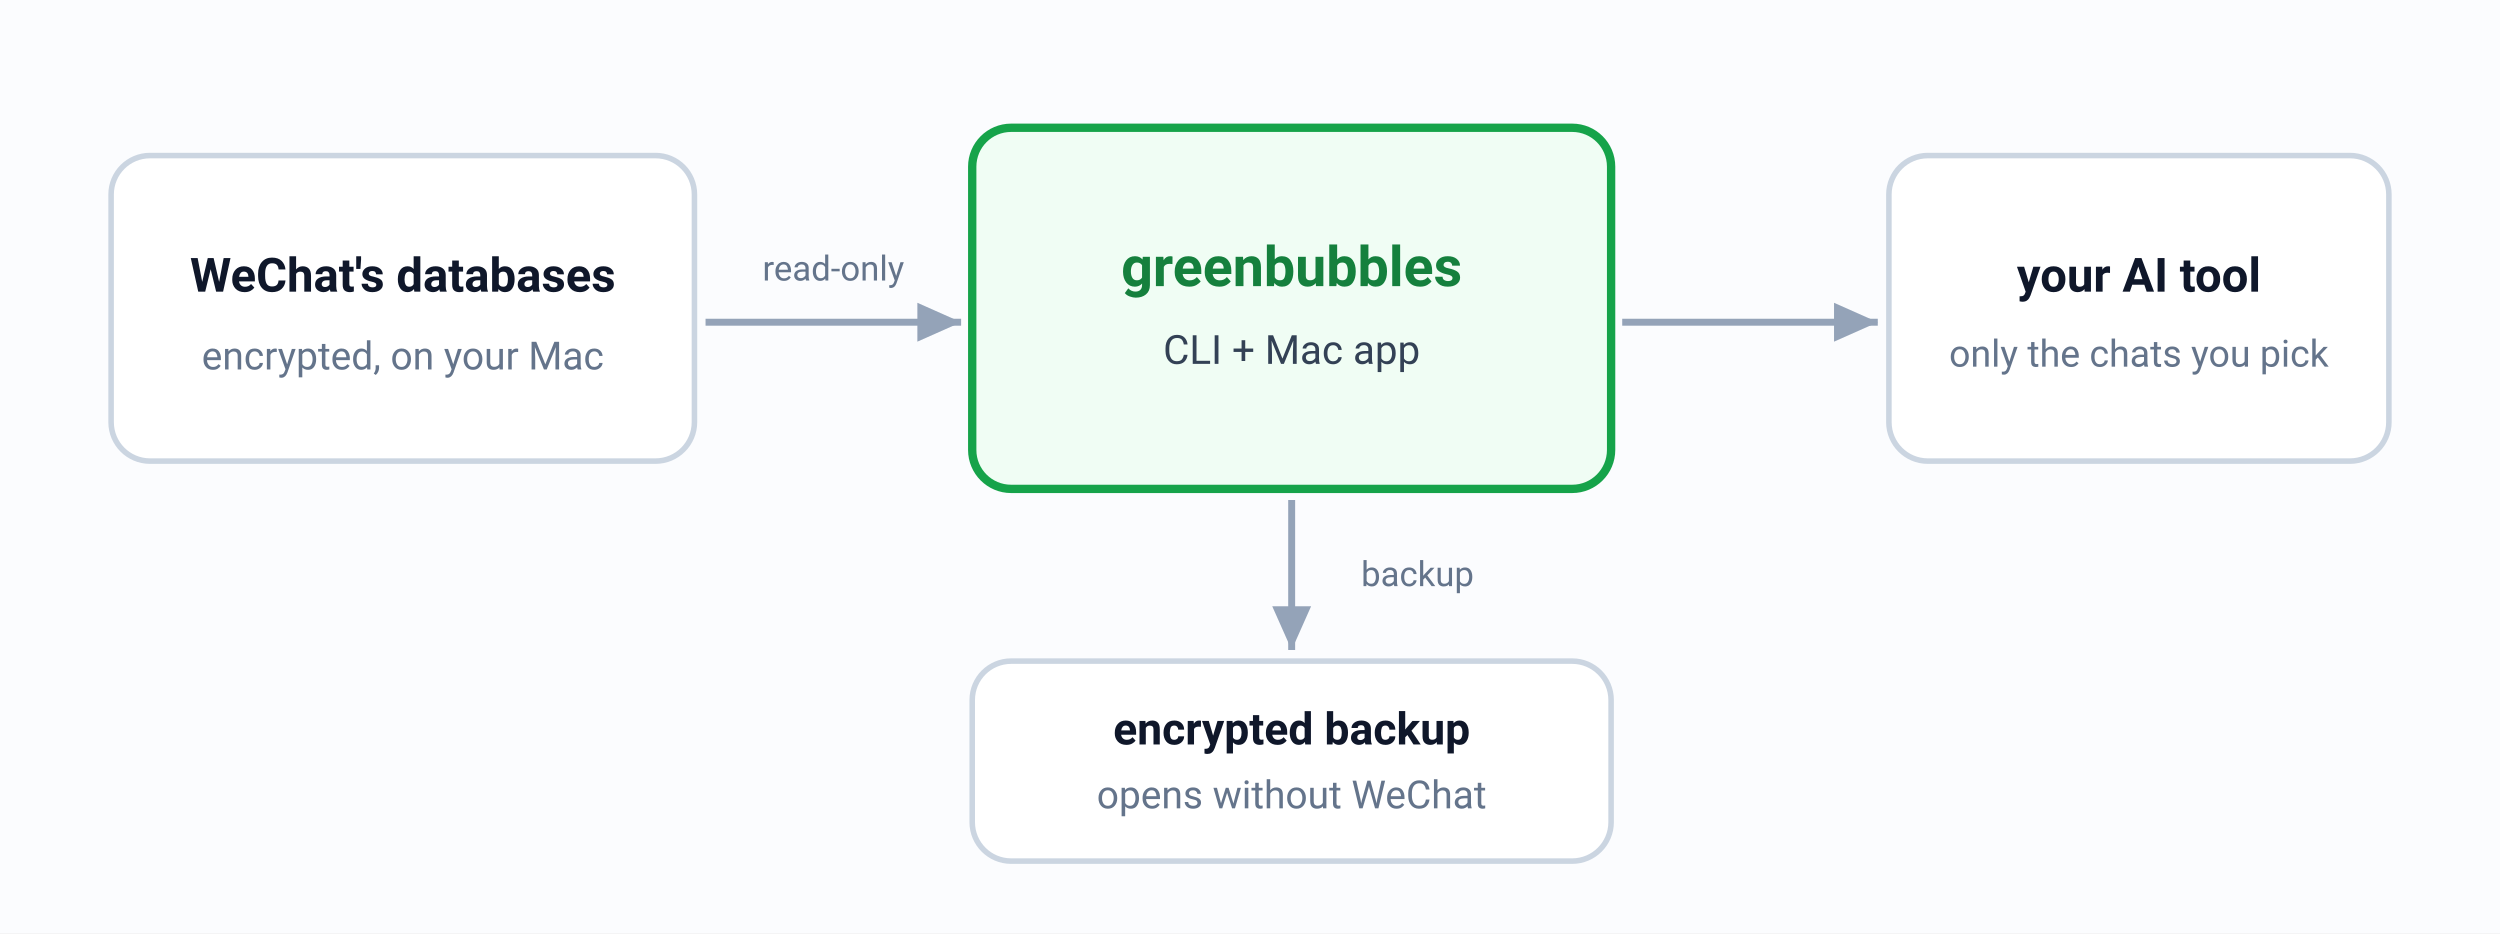
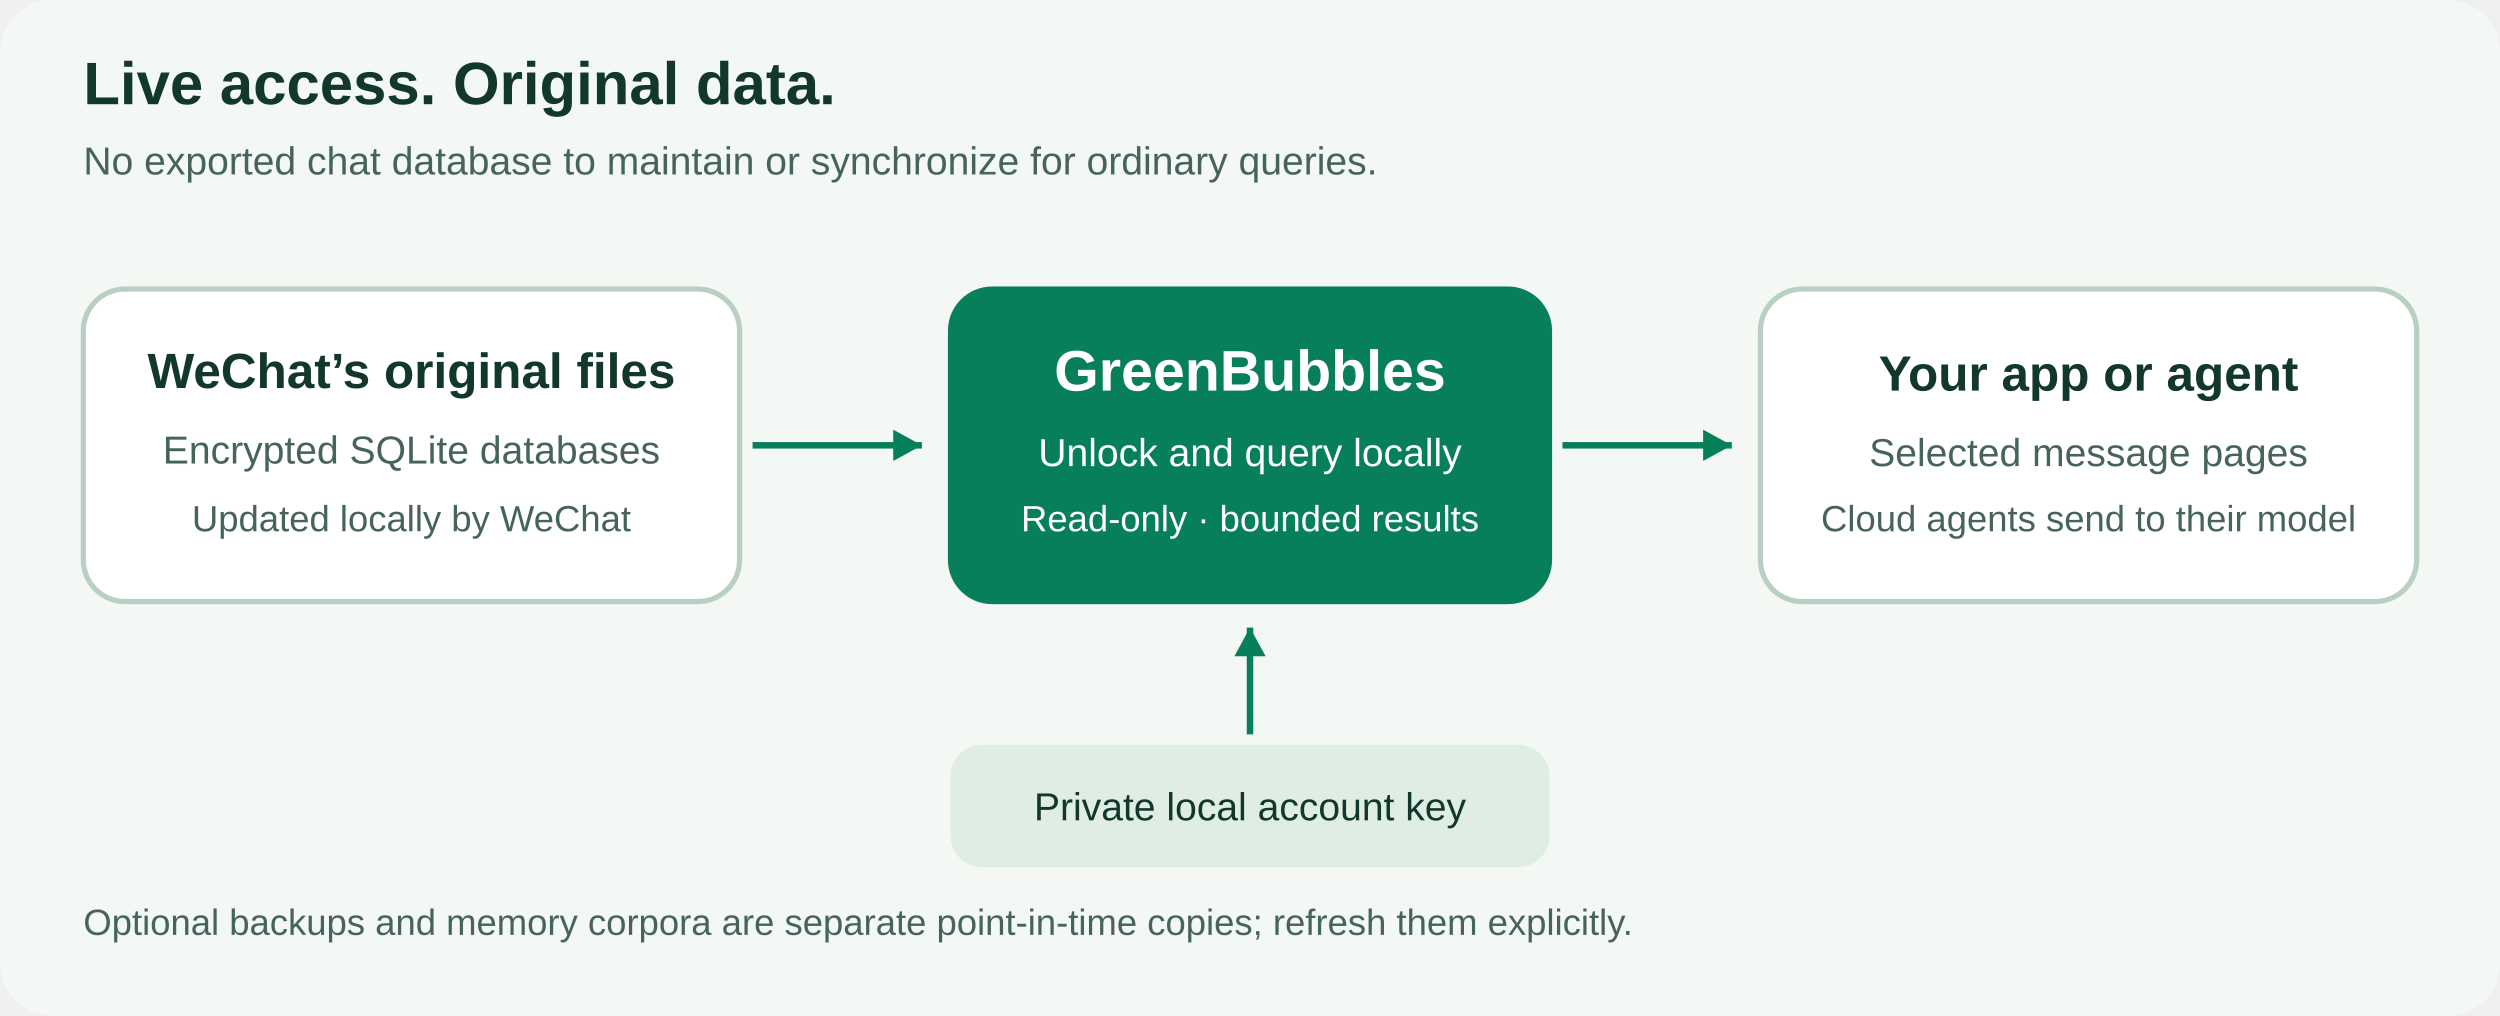
- <svg xmlns="http://www.w3.org/2000/svg" viewBox="0 0 900 336" width="900" height="336" font-family="-apple-system, BlinkMacSystemFont, 'Segoe UI', Roboto, Helvetica, Arial, sans-serif" role="img" aria-label="WeChat's encrypted databases sit on your Mac. GreenBubbles, a command-line tool and Mac app, reads them read-only and passes on only the chats you pick to your AI tool. It can also write an encrypted backup that opens without WeChat.">
+ <svg xmlns="http://www.w3.org/2000/svg" viewBox="0 0 960 390" width="960" height="390" font-family="-apple-system, BlinkMacSystemFont, 'Segoe UI', Arial, sans-serif" role="img" aria-labelledby="title desc">
  <defs>
-     <marker id="a" viewBox="0 0 10 10" refX="9" refY="5" markerWidth="7" markerHeight="7" orient="auto-start-reverse">
-       <path d="M 0 1 L 9 5 L 0 9 z" fill="#94A3B8" />
+     <marker id="arrow" viewBox="0 0 10 10" refX="9" refY="5" markerWidth="7" markerHeight="7" orient="auto">
+       <path d="M0 1 9 5 0 9Z" fill="#087F5B" />
    </marker>
  </defs>
-   <rect x="0" y="0" width="900" height="336" fill="#FBFCFE" />
-   <rect x="40" y="56" width="210" height="110" rx="14" fill="#FFFFFF" stroke="#CBD5E1" stroke-width="2" />
-   <text x="145" y="105" text-anchor="middle" font-size="17" font-weight="700" fill="#0F172A">WeChat's databases</text>
-   <text x="145" y="133" text-anchor="middle" font-size="14" fill="#64748B">encrypted, on your Mac</text>
-   <text x="300" y="101" text-anchor="middle" font-size="12.5" fill="#64748B">read-only</text>
-   <line x1="254" y1="116" x2="346" y2="116" stroke="#94A3B8" stroke-width="2.5" marker-end="url(#a)" />
-   <rect x="350" y="46" width="230" height="130" rx="14" fill="#F0FDF4" stroke="#16A34A" stroke-width="3" />
-   <text x="465" y="103" text-anchor="middle" font-size="20" font-weight="700" fill="#15803D">greenbubbles</text>
-   <text x="465" y="131" text-anchor="middle" font-size="14.5" fill="#334155">CLI + Mac app</text>
-   <line x1="584" y1="116" x2="676" y2="116" stroke="#94A3B8" stroke-width="2.5" marker-end="url(#a)" />
-   <rect x="680" y="56" width="180" height="110" rx="14" fill="#FFFFFF" stroke="#CBD5E1" stroke-width="2" />
-   <text x="770" y="105" text-anchor="middle" font-size="17" font-weight="700" fill="#0F172A">your AI tool</text>
-   <text x="770" y="132" text-anchor="middle" font-size="13.5" fill="#64748B">only the chats you pick</text>
-   <text x="490" y="211" font-size="12.5" fill="#64748B">backup</text>
-   <line x1="465" y1="180" x2="465" y2="234" stroke="#94A3B8" stroke-width="2.5" marker-end="url(#a)" />
-   <rect x="350" y="238" width="230" height="72" rx="14" fill="#FFFFFF" stroke="#CBD5E1" stroke-width="2" />
-   <text x="465" y="268" text-anchor="middle" font-size="16" font-weight="700" fill="#0F172A">encrypted backup</text>
-   <text x="465" y="291" text-anchor="middle" font-size="14" fill="#64748B">opens without WeChat</text>
+   <rect width="960" height="390" rx="20" fill="#F3F8F4" />
+   <text x="32" y="40" font-size="23" font-weight="700" fill="#12382D">Live access. Original data.</text>
+   <text x="32" y="67" font-size="15" fill="#46645A">No exported chat database to maintain or synchronize for ordinary queries.</text>
+   <g stroke="#B8CFC2" stroke-width="2" fill="#FFFFFF">
+     <rect x="32" y="111" width="252" height="120" rx="16" />
+     <rect x="365" y="111" width="230" height="120" rx="16" fill="#087F5B" stroke="#087F5B" />
+     <rect x="676" y="111" width="252" height="120" rx="16" />
+   </g>
+   <g text-anchor="middle">
+     <text x="158" y="149" font-size="19" font-weight="700" fill="#12382D">WeChat’s original files</text>
+     <text x="158" y="178" font-size="15" fill="#46645A">Encrypted SQLite databases</text>
+     <text x="158" y="204" font-size="14" fill="#46645A">Updated locally by WeChat</text>
+     <text x="480" y="150" font-size="22" font-weight="700" fill="#FFFFFF">GreenBubbles</text>
+     <text x="480" y="179" font-size="15" fill="#FFFFFF">Unlock and query locally</text>
+     <text x="480" y="204" font-size="14" fill="#FFFFFF">Read-only · bounded results</text>
+     <text x="802" y="150" font-size="19" font-weight="700" fill="#12382D">Your app or agent</text>
+     <text x="802" y="179" font-size="15" fill="#46645A">Selected message pages</text>
+     <text x="802" y="204" font-size="14" fill="#46645A">Cloud agents send to their model</text>
+   </g>
+   <g stroke="#087F5B" stroke-width="2.5">
+     <path d="M289 171h65" />
+     <path d="M600 171h65" />
+     <path d="M480 282v-41" />
+   </g>
+   <rect x="365" y="286" width="230" height="47" rx="12" fill="#E0EDE3" />
+   <text x="480" y="315" text-anchor="middle" font-size="15" fill="#12382D">Private local account key</text>
+   <text x="32" y="359" font-size="14" fill="#46645A">Optional backups and memory corpora are separate point-in-time copies; refresh them explicitly.</text>
+   <g fill="#087F5B">
+     <polygon points="354,171 343,165 343,177" />
+     <polygon points="665,171 654,165 654,177" />
+     <polygon points="480,241 474,252 486,252" />
+   </g>
</svg>
